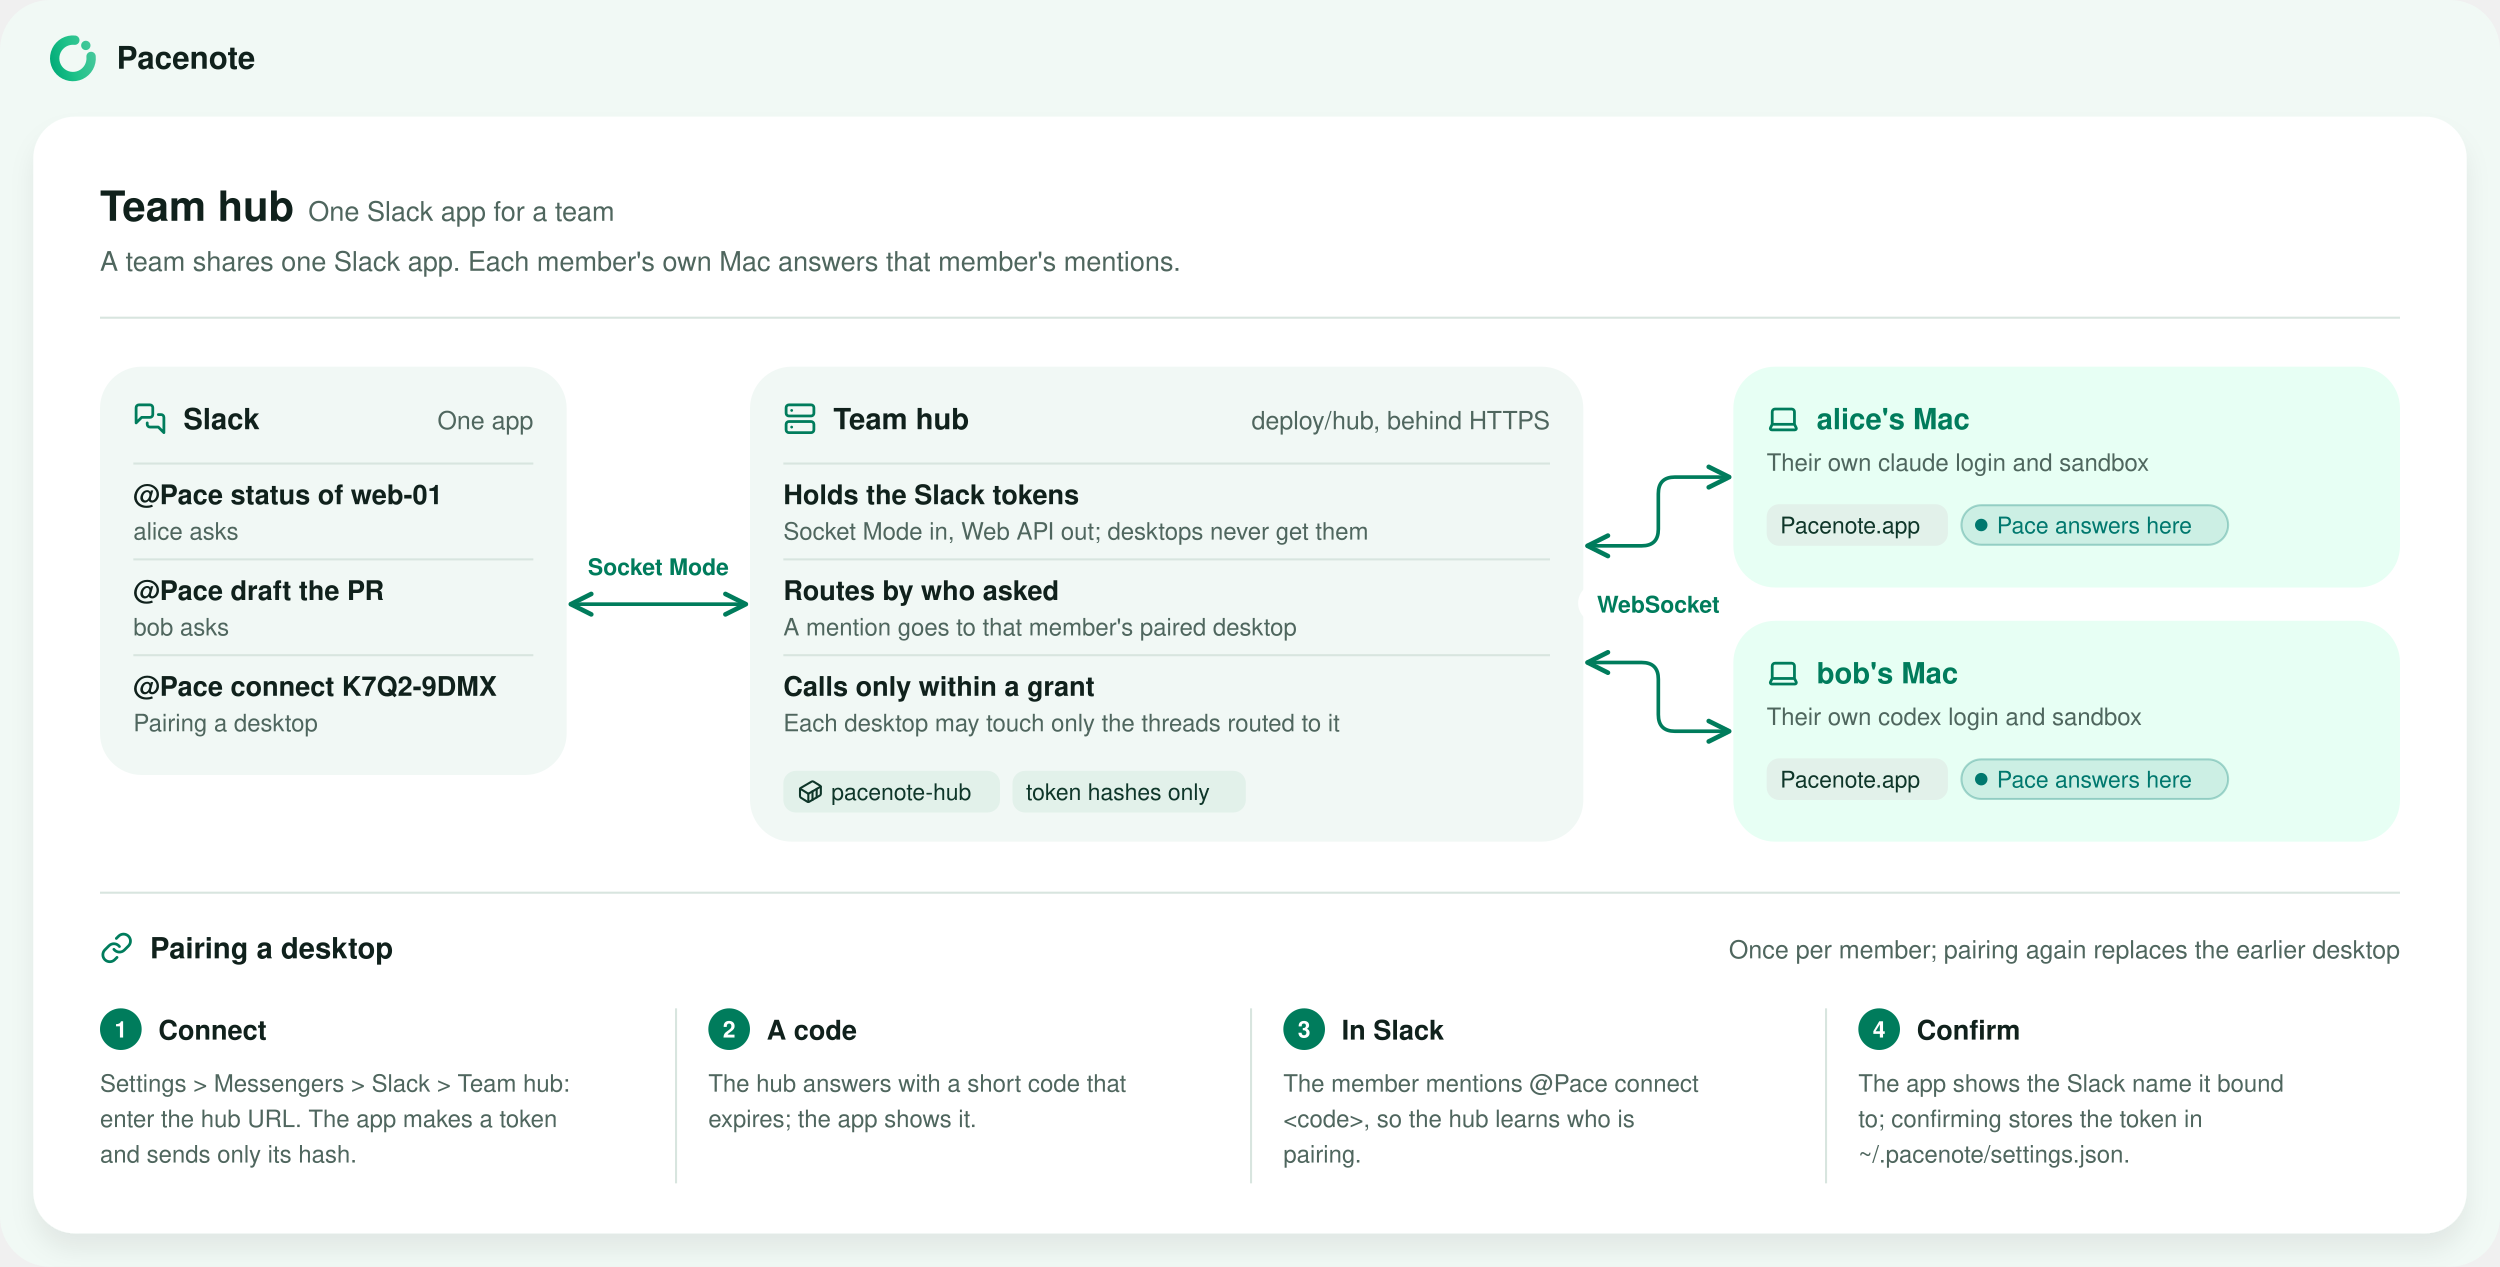
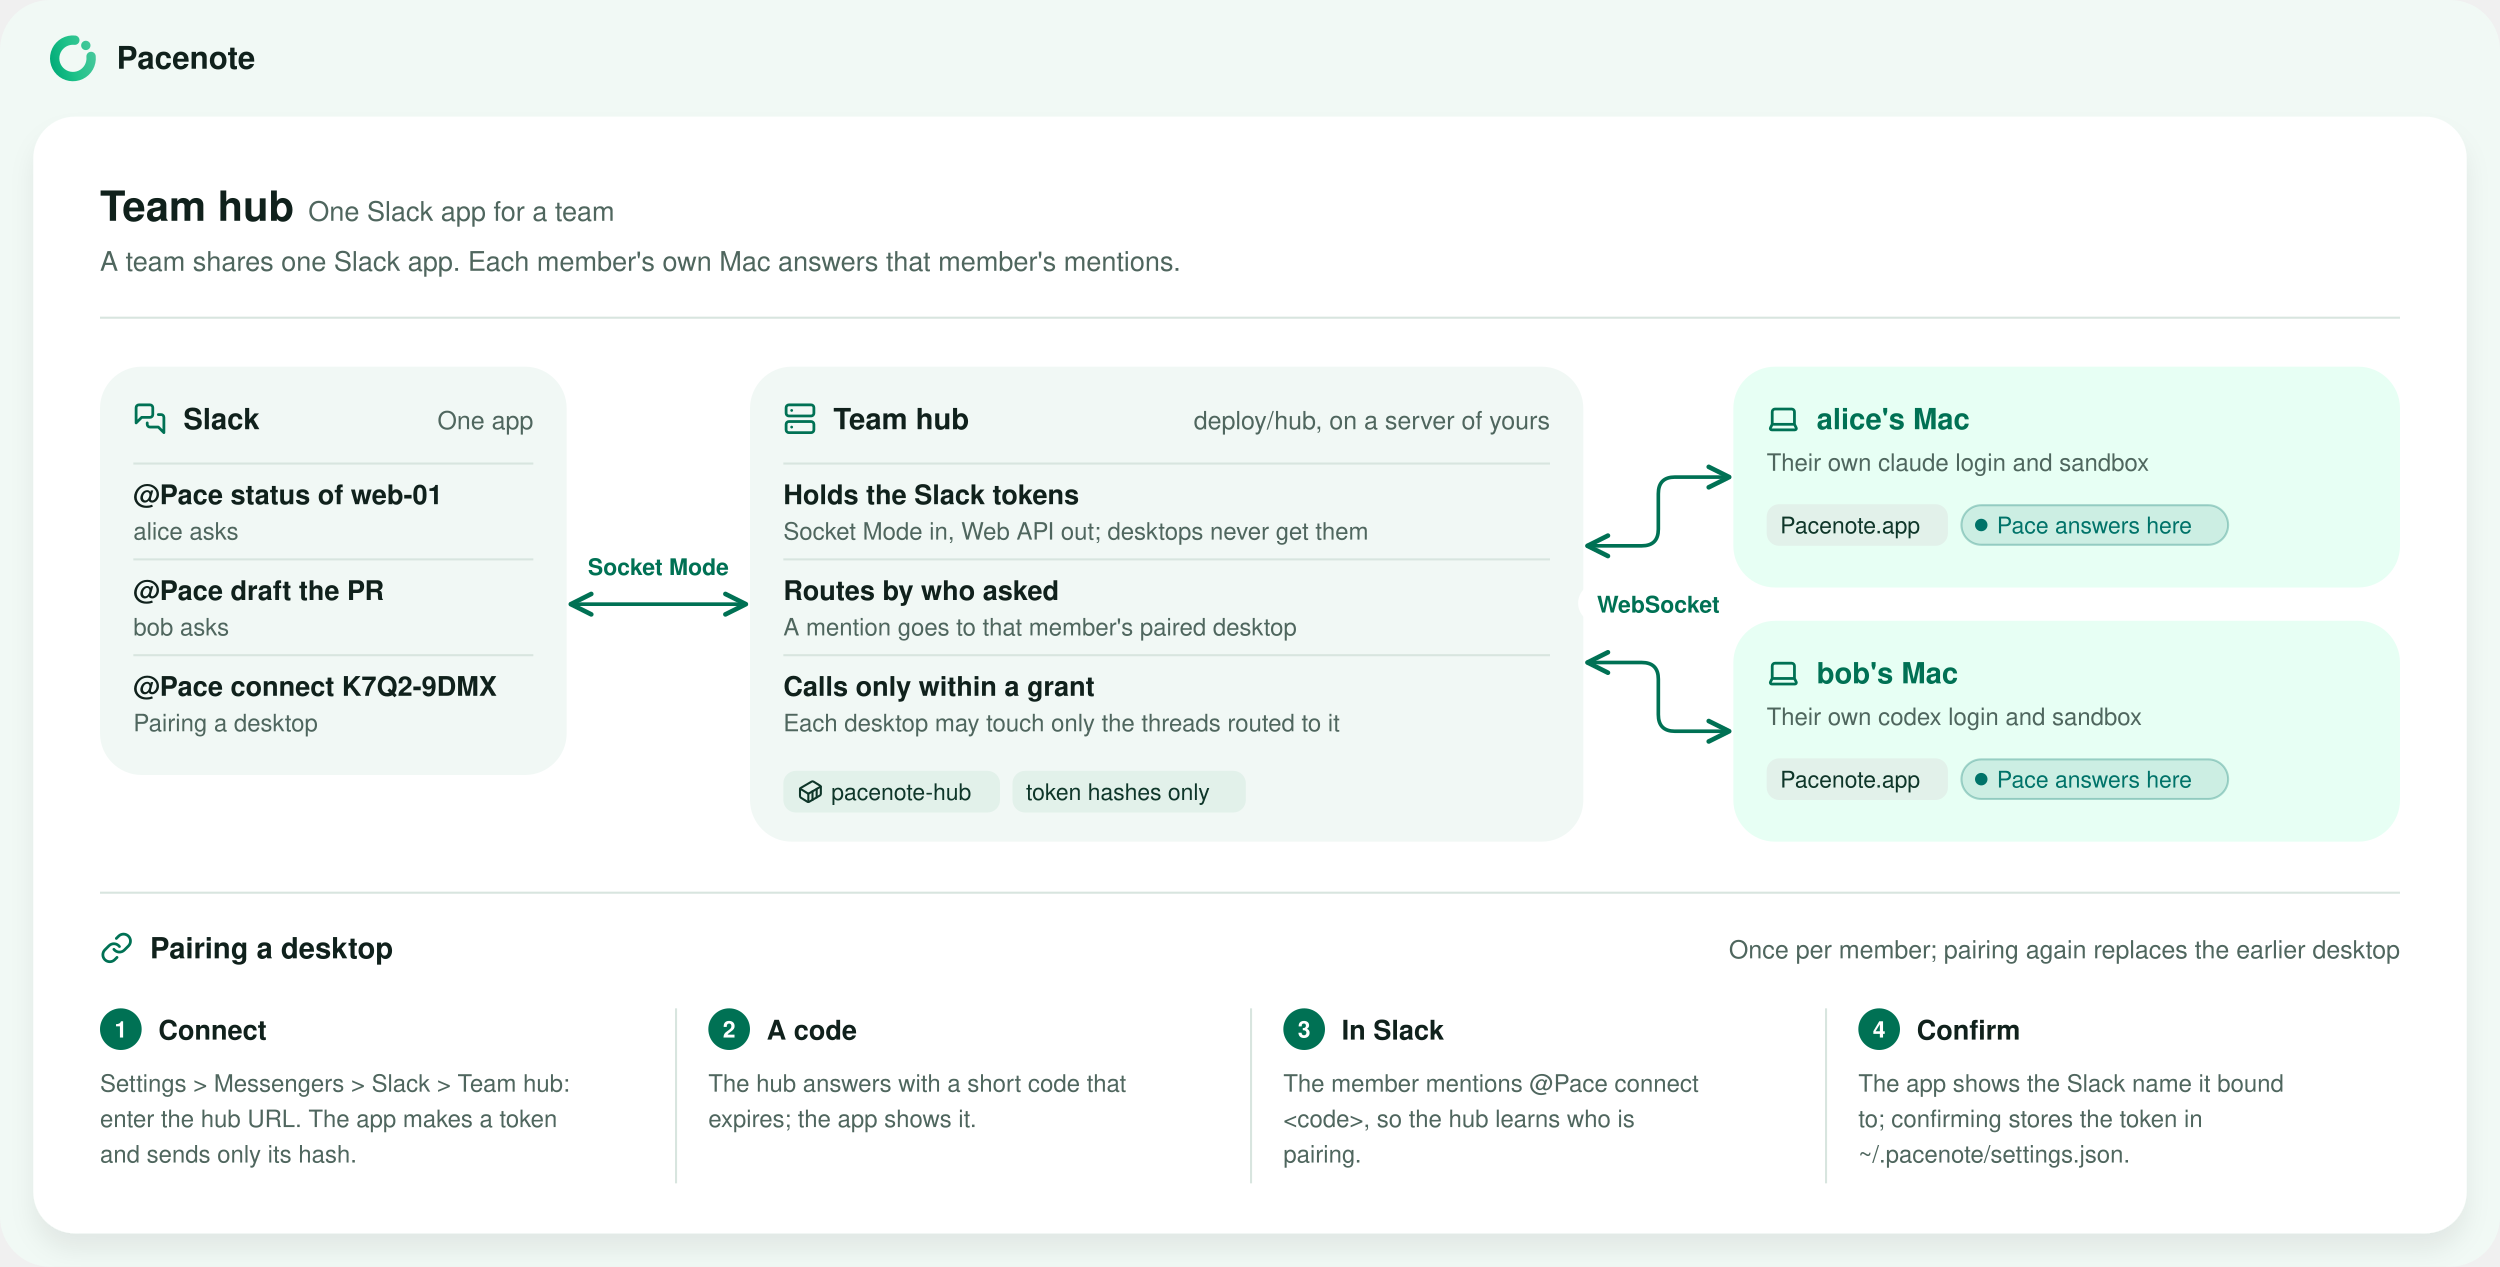
<svg xmlns="http://www.w3.org/2000/svg" width="1200" height="608" viewBox="0 0 1200 608" role="img" aria-label="Pacenote team hub">
  <defs>
    <linearGradient id="mark" gradientUnits="userSpaceOnUse" x1="54" y1="314" x2="458" y2="198">
      <stop offset="0" stop-color="#01ab78" />
      <stop offset="0.46" stop-color="#1fc289" />
      <stop offset="1" stop-color="#48c89c" />
    </linearGradient>
    <filter id="lift" x="-5%" y="-5%" width="110%" height="115%">
      <feDropShadow dx="0" dy="1" stdDeviation="0.5" flood-color="#1e332b" flood-opacity="0.05" />
      <feDropShadow dx="0" dy="8" stdDeviation="6" flood-color="#1e332b" flood-opacity="0.07" />
    </filter>
    <marker id="arrow" viewBox="0 0 10 10" refX="8.5" refY="5" markerWidth="8" markerHeight="8" orient="auto-start-reverse">
      <path d="M1.5 1.5L8.5 5L1.5 8.5" fill="none" stroke="#a7b3af" stroke-width="1.6" stroke-linecap="round" stroke-linejoin="round" />
    </marker>
    <marker id="arrow-main" viewBox="0 0 10 10" refX="8.5" refY="5" markerWidth="8" markerHeight="8" orient="auto-start-reverse">
-       <path d="M1.5 1.5L8.5 5L1.5 8.5" fill="none" stroke="#007c5c" stroke-width="1.6" stroke-linecap="round" stroke-linejoin="round" />
+       <path d="M1.5 1.5L8.5 5L1.5 8.5" fill="none" stroke="#007154" stroke-width="1.6" stroke-linecap="round" stroke-linejoin="round" />
    </marker>
  </defs>
  <rect width="1200" height="608" rx="24" fill="#f1f9f5" />
  <g transform="translate(21.3301 14.3301) scale(0.05339806)">
    <path d="M273.1 92.9A164 164 0 1 0 419.1 238.9" fill="none" stroke="url(#mark)" stroke-width="84" stroke-linecap="round" />
    <circle cx="372" cy="140" r="42" fill="url(#mark)" />
  </g>
  <text x="56" y="33" font-family="-apple-system, BlinkMacSystemFont, Pretendard, 'Apple SD Gothic Neo', 'Segoe UI', 'Noto Sans KR', Helvetica, Arial, sans-serif" font-size="15" font-weight="600" fill="#10211c" text-anchor="start">Pacenote</text>
  <rect x="16" y="56" width="1168" height="536" rx="20" fill="#ffffff" filter="url(#lift)" />
  <text x="48" y="106" font-family="-apple-system, BlinkMacSystemFont, Pretendard, 'Apple SD Gothic Neo', 'Segoe UI', 'Noto Sans KR', Helvetica, Arial, sans-serif" font-size="20" font-weight="600" fill="#10211c" text-anchor="start">Team hub</text>
  <text x="147.954" y="106" font-family="-apple-system, BlinkMacSystemFont, Pretendard, 'Apple SD Gothic Neo', 'Segoe UI', 'Noto Sans KR', Helvetica, Arial, sans-serif" font-size="13" font-weight="400" fill="#4f665e" text-anchor="start">One Slack app for a team</text>
  <text x="48" y="130" font-family="-apple-system, BlinkMacSystemFont, Pretendard, 'Apple SD Gothic Neo', 'Segoe UI', 'Noto Sans KR', Helvetica, Arial, sans-serif" font-size="13" font-weight="400" fill="#4f665e" text-anchor="start">A team shares one Slack app. Each member's own Mac answers that member's mentions.</text>
  <path d="M48 152.5H1152" stroke="#d8e5df" stroke-width="1" />
  <rect x="48" y="176" width="224" height="196" rx="20" fill="#f1f8f5" />
-   <g transform="translate(64 193) scale(0.6666667)" color="#007c5c" fill="none" stroke="#007c5c" stroke-width="2" stroke-linecap="round" stroke-linejoin="round">
+   <g transform="translate(64 193) scale(0.6666667)" color="#007154" fill="none" stroke="#007154" stroke-width="2" stroke-linecap="round" stroke-linejoin="round">
    <path d="M14 9a2 2 0 0 1-2 2H6l-4 4V4a2 2 0 0 1 2-2h8a2 2 0 0 1 2 2z" />
    <path d="M18 9h2a2 2 0 0 1 2 2v11l-4-4h-6a2 2 0 0 1-2-2v-1" />
  </g>
  <text x="88" y="206" font-family="-apple-system, BlinkMacSystemFont, Pretendard, 'Apple SD Gothic Neo', 'Segoe UI', 'Noto Sans KR', Helvetica, Arial, sans-serif" font-size="14" font-weight="600" fill="#10211c" text-anchor="start">Slack</text>
  <text x="256" y="206" font-family="-apple-system, BlinkMacSystemFont, Pretendard, 'Apple SD Gothic Neo', 'Segoe UI', 'Noto Sans KR', Helvetica, Arial, sans-serif" font-size="12" font-weight="400" fill="#4f665e" text-anchor="end">One app</text>
  <path d="M64 222.5H256" stroke="#d8e5df" stroke-width="1" />
  <text x="64" y="242" font-family="-apple-system, BlinkMacSystemFont, Pretendard, 'Apple SD Gothic Neo', 'Segoe UI', 'Noto Sans KR', Helvetica, Arial, sans-serif" font-size="13" font-weight="600" fill="#10211c" text-anchor="start">@Pace status of web-01</text>
  <text x="64" y="259" font-family="-apple-system, BlinkMacSystemFont, Pretendard, 'Apple SD Gothic Neo', 'Segoe UI', 'Noto Sans KR', Helvetica, Arial, sans-serif" font-size="11.5" font-weight="400" fill="#4f665e" text-anchor="start">alice asks</text>
  <path d="M64 268.5H256" stroke="#d8e5df" stroke-width="1" />
  <text x="64" y="288" font-family="-apple-system, BlinkMacSystemFont, Pretendard, 'Apple SD Gothic Neo', 'Segoe UI', 'Noto Sans KR', Helvetica, Arial, sans-serif" font-size="13" font-weight="600" fill="#10211c" text-anchor="start">@Pace draft the PR</text>
  <text x="64" y="305" font-family="-apple-system, BlinkMacSystemFont, Pretendard, 'Apple SD Gothic Neo', 'Segoe UI', 'Noto Sans KR', Helvetica, Arial, sans-serif" font-size="11.5" font-weight="400" fill="#4f665e" text-anchor="start">bob asks</text>
  <path d="M64 314.5H256" stroke="#d8e5df" stroke-width="1" />
  <text x="64" y="334" font-family="-apple-system, BlinkMacSystemFont, Pretendard, 'Apple SD Gothic Neo', 'Segoe UI', 'Noto Sans KR', Helvetica, Arial, sans-serif" font-size="13" font-weight="600" fill="#10211c" text-anchor="start">@Pace connect K7Q2-9DMX</text>
  <text x="64" y="351" font-family="-apple-system, BlinkMacSystemFont, Pretendard, 'Apple SD Gothic Neo', 'Segoe UI', 'Noto Sans KR', Helvetica, Arial, sans-serif" font-size="11.5" font-weight="400" fill="#4f665e" text-anchor="start">Pairing a desktop</text>
  <rect x="360" y="176" width="400" height="228" rx="20" fill="#f1f8f5" />
-   <g transform="translate(376 193) scale(0.6666667)" color="#007c5c" fill="none" stroke="#007c5c" stroke-width="2" stroke-linecap="round" stroke-linejoin="round">
+   <g transform="translate(376 193) scale(0.6666667)" color="#007154" fill="none" stroke="#007154" stroke-width="2" stroke-linecap="round" stroke-linejoin="round">
    <rect width="20" height="8" x="2" y="2" rx="2" ry="2" />
    <rect width="20" height="8" x="2" y="14" rx="2" ry="2" />
    <line x1="6" x2="6.01" y1="6" y2="6" />
    <line x1="6" x2="6.01" y1="18" y2="18" />
  </g>
  <text x="400" y="206" font-family="-apple-system, BlinkMacSystemFont, Pretendard, 'Apple SD Gothic Neo', 'Segoe UI', 'Noto Sans KR', Helvetica, Arial, sans-serif" font-size="14" font-weight="600" fill="#10211c" text-anchor="start">Team hub</text>
-   <text x="744" y="206" font-family="-apple-system, BlinkMacSystemFont, Pretendard, 'Apple SD Gothic Neo', 'Segoe UI', 'Noto Sans KR', Helvetica, Arial, sans-serif" font-size="12" font-weight="400" fill="#4f665e" text-anchor="end">deploy/hub, behind HTTPS</text>
+   <text x="744" y="206" font-family="-apple-system, BlinkMacSystemFont, Pretendard, 'Apple SD Gothic Neo', 'Segoe UI', 'Noto Sans KR', Helvetica, Arial, sans-serif" font-size="12" font-weight="400" fill="#4f665e" text-anchor="end">deploy/hub, on a server of yours</text>
  <path d="M376 222.5H744" stroke="#d8e5df" stroke-width="1" />
  <text x="376" y="242" font-family="-apple-system, BlinkMacSystemFont, Pretendard, 'Apple SD Gothic Neo', 'Segoe UI', 'Noto Sans KR', Helvetica, Arial, sans-serif" font-size="13" font-weight="600" fill="#10211c" text-anchor="start">Holds the Slack tokens</text>
  <text x="376" y="259" font-family="-apple-system, BlinkMacSystemFont, Pretendard, 'Apple SD Gothic Neo', 'Segoe UI', 'Noto Sans KR', Helvetica, Arial, sans-serif" font-size="11.5" font-weight="400" fill="#4f665e" text-anchor="start">Socket Mode in, Web API out; desktops never get them</text>
  <path d="M376 268.5H744" stroke="#d8e5df" stroke-width="1" />
  <text x="376" y="288" font-family="-apple-system, BlinkMacSystemFont, Pretendard, 'Apple SD Gothic Neo', 'Segoe UI', 'Noto Sans KR', Helvetica, Arial, sans-serif" font-size="13" font-weight="600" fill="#10211c" text-anchor="start">Routes by who asked</text>
  <text x="376" y="305" font-family="-apple-system, BlinkMacSystemFont, Pretendard, 'Apple SD Gothic Neo', 'Segoe UI', 'Noto Sans KR', Helvetica, Arial, sans-serif" font-size="11.5" font-weight="400" fill="#4f665e" text-anchor="start">A mention goes to that member's paired desktop</text>
  <path d="M376 314.5H744" stroke="#d8e5df" stroke-width="1" />
  <text x="376" y="334" font-family="-apple-system, BlinkMacSystemFont, Pretendard, 'Apple SD Gothic Neo', 'Segoe UI', 'Noto Sans KR', Helvetica, Arial, sans-serif" font-size="13" font-weight="600" fill="#10211c" text-anchor="start">Calls only within a grant</text>
  <text x="376" y="351" font-family="-apple-system, BlinkMacSystemFont, Pretendard, 'Apple SD Gothic Neo', 'Segoe UI', 'Noto Sans KR', Helvetica, Arial, sans-serif" font-size="11.5" font-weight="400" fill="#4f665e" text-anchor="start">Each desktop may touch only the threads routed to it</text>
  <rect x="376" y="370" width="104" height="20" rx="6" fill="#e2f1ea" />
  <g transform="translate(383 374) scale(0.5)" color="#0e3629" fill="none" stroke="#0e3629" stroke-width="2" stroke-linecap="round" stroke-linejoin="round">
    <path d="M22 7.7c0-.6-.4-1.2-.8-1.5l-6.3-3.9a1.72 1.72 0 0 0-1.7 0l-10.3 6c-.5.2-.9.8-.9 1.4v6.6c0 .5.4 1.2.8 1.5l6.3 3.9a1.72 1.72 0 0 0 1.7 0l10.3-6c.5-.3.9-1 .9-1.5Z" />
    <path d="M10 21.9V14L2.1 9.1" />
    <path d="m10 14 11.9-6.9" />
    <path d="M14 19.8v-8.1" />
    <path d="M18 17.5V9.4" />
  </g>
  <text x="399" y="384" font-family="-apple-system, BlinkMacSystemFont, Pretendard, 'Apple SD Gothic Neo', 'Segoe UI', 'Noto Sans KR', Helvetica, Arial, sans-serif" font-size="11" font-weight="500" fill="#0e3629" text-anchor="start">pacenote-hub</text>
  <rect x="486" y="370" width="112" height="20" rx="6" fill="#e2f1ea" />
  <text x="492.5" y="384" font-family="-apple-system, BlinkMacSystemFont, Pretendard, 'Apple SD Gothic Neo', 'Segoe UI', 'Noto Sans KR', Helvetica, Arial, sans-serif" font-size="11" font-weight="500" fill="#0e3629" text-anchor="start">token hashes only</text>
  <rect x="832" y="176" width="320" height="106" rx="20" fill="#e7fff4" />
-   <g transform="translate(848 193) scale(0.6666667)" color="#007c5c" fill="none" stroke="#007c5c" stroke-width="2" stroke-linecap="round" stroke-linejoin="round">
+   <g transform="translate(848 193) scale(0.6666667)" color="#007154" fill="none" stroke="#007154" stroke-width="2" stroke-linecap="round" stroke-linejoin="round">
    <path d="M20 16V7a2 2 0 0 0-2-2H6a2 2 0 0 0-2 2v9m16 0H4m16 0 1.28 2.55a1 1 0 0 1-.9 1.45H3.62a1 1 0 0 1-.9-1.45L4 16" />
  </g>
-   <text x="872" y="206" font-family="-apple-system, BlinkMacSystemFont, Pretendard, 'Apple SD Gothic Neo', 'Segoe UI', 'Noto Sans KR', Helvetica, Arial, sans-serif" font-size="14" font-weight="600" fill="#007c5c" text-anchor="start">alice's Mac</text>
+   <text x="872" y="206" font-family="-apple-system, BlinkMacSystemFont, Pretendard, 'Apple SD Gothic Neo', 'Segoe UI', 'Noto Sans KR', Helvetica, Arial, sans-serif" font-size="14" font-weight="600" fill="#007154" text-anchor="start">alice's Mac</text>
  <text x="848" y="226" font-family="-apple-system, BlinkMacSystemFont, Pretendard, 'Apple SD Gothic Neo', 'Segoe UI', 'Noto Sans KR', Helvetica, Arial, sans-serif" font-size="11.5" font-weight="400" fill="#4f665e" text-anchor="start">Their own claude login and sandbox</text>
  <rect x="848" y="242" width="87" height="20" rx="6" fill="#e2f1ea" />
  <text x="854.5" y="256" font-family="-apple-system, BlinkMacSystemFont, Pretendard, 'Apple SD Gothic Neo', 'Segoe UI', 'Noto Sans KR', Helvetica, Arial, sans-serif" font-size="11" font-weight="500" fill="#0e3629" text-anchor="start">Pacenote.app</text>
-   <rect x="941.5" y="242.5" width="128" height="19" rx="9.5" fill="#00786e" fill-opacity="0.12" stroke="#00786e" stroke-opacity="0.3" />
-   <circle cx="951" cy="252" r="3" fill="#00786e" />
-   <text x="958.5" y="256" font-family="-apple-system, BlinkMacSystemFont, Pretendard, 'Apple SD Gothic Neo', 'Segoe UI', 'Noto Sans KR', Helvetica, Arial, sans-serif" font-size="11" font-weight="500" fill="#00786e" text-anchor="start">Pace answers here</text>
+   <rect x="941.5" y="242.5" width="128" height="19" rx="9.5" fill="#007369" fill-opacity="0.12" stroke="#007369" stroke-opacity="0.3" />
+   <circle cx="951" cy="252" r="3" fill="#007369" />
+   <text x="958.5" y="256" font-family="-apple-system, BlinkMacSystemFont, Pretendard, 'Apple SD Gothic Neo', 'Segoe UI', 'Noto Sans KR', Helvetica, Arial, sans-serif" font-size="11" font-weight="500" fill="#007369" text-anchor="start">Pace answers here</text>
  <rect x="832" y="298" width="320" height="106" rx="20" fill="#e7fff4" />
-   <g transform="translate(848 315) scale(0.6666667)" color="#007c5c" fill="none" stroke="#007c5c" stroke-width="2" stroke-linecap="round" stroke-linejoin="round">
+   <g transform="translate(848 315) scale(0.6666667)" color="#007154" fill="none" stroke="#007154" stroke-width="2" stroke-linecap="round" stroke-linejoin="round">
    <path d="M20 16V7a2 2 0 0 0-2-2H6a2 2 0 0 0-2 2v9m16 0H4m16 0 1.28 2.55a1 1 0 0 1-.9 1.45H3.62a1 1 0 0 1-.9-1.45L4 16" />
  </g>
-   <text x="872" y="328" font-family="-apple-system, BlinkMacSystemFont, Pretendard, 'Apple SD Gothic Neo', 'Segoe UI', 'Noto Sans KR', Helvetica, Arial, sans-serif" font-size="14" font-weight="600" fill="#007c5c" text-anchor="start">bob's Mac</text>
+   <text x="872" y="328" font-family="-apple-system, BlinkMacSystemFont, Pretendard, 'Apple SD Gothic Neo', 'Segoe UI', 'Noto Sans KR', Helvetica, Arial, sans-serif" font-size="14" font-weight="600" fill="#007154" text-anchor="start">bob's Mac</text>
  <text x="848" y="348" font-family="-apple-system, BlinkMacSystemFont, Pretendard, 'Apple SD Gothic Neo', 'Segoe UI', 'Noto Sans KR', Helvetica, Arial, sans-serif" font-size="11.5" font-weight="400" fill="#4f665e" text-anchor="start">Their own codex login and sandbox</text>
  <rect x="848" y="364" width="87" height="20" rx="6" fill="#e2f1ea" />
  <text x="854.5" y="378" font-family="-apple-system, BlinkMacSystemFont, Pretendard, 'Apple SD Gothic Neo', 'Segoe UI', 'Noto Sans KR', Helvetica, Arial, sans-serif" font-size="11" font-weight="500" fill="#0e3629" text-anchor="start">Pacenote.app</text>
-   <rect x="941.5" y="364.5" width="128" height="19" rx="9.5" fill="#00786e" fill-opacity="0.12" stroke="#00786e" stroke-opacity="0.3" />
-   <circle cx="951" cy="374" r="3" fill="#00786e" />
-   <text x="958.5" y="378" font-family="-apple-system, BlinkMacSystemFont, Pretendard, 'Apple SD Gothic Neo', 'Segoe UI', 'Noto Sans KR', Helvetica, Arial, sans-serif" font-size="11" font-weight="500" fill="#00786e" text-anchor="start">Pace answers here</text>
-   <path d="M274 290 L358 290" fill="none" stroke="#007c5c" stroke-width="1.75" stroke-linecap="round" stroke-linejoin="round" marker-end="url(#arrow-main)" marker-start="url(#arrow-main)" />
+   <rect x="941.5" y="364.5" width="128" height="19" rx="9.5" fill="#007369" fill-opacity="0.12" stroke="#007369" stroke-opacity="0.3" />
+   <circle cx="951" cy="374" r="3" fill="#007369" />
+   <text x="958.5" y="378" font-family="-apple-system, BlinkMacSystemFont, Pretendard, 'Apple SD Gothic Neo', 'Segoe UI', 'Noto Sans KR', Helvetica, Arial, sans-serif" font-size="11" font-weight="500" fill="#007369" text-anchor="start">Pace answers here</text>
+   <path d="M274 290 L358 290" fill="none" stroke="#007154" stroke-width="1.75" stroke-linecap="round" stroke-linejoin="round" marker-end="url(#arrow-main)" marker-start="url(#arrow-main)" />
  <rect x="272.5" y="262" width="87" height="19" rx="9.5" fill="#ffffff" />
-   <text x="316" y="276" font-family="-apple-system, BlinkMacSystemFont, Pretendard, 'Apple SD Gothic Neo', 'Segoe UI', 'Noto Sans KR', Helvetica, Arial, sans-serif" font-size="11" font-weight="600" fill="#007c5c" text-anchor="middle">Socket Mode</text>
-   <path d="M762 262 L788 262 Q796 262 796 254 L796 237 Q796 229 804 229 L830 229" fill="none" stroke="#007c5c" stroke-width="1.75" stroke-linecap="round" stroke-linejoin="round" marker-end="url(#arrow-main)" marker-start="url(#arrow-main)" />
-   <path d="M762 318 L788 318 Q796 318 796 326 L796 343 Q796 351 804 351 L830 351" fill="none" stroke="#007c5c" stroke-width="1.75" stroke-linecap="round" stroke-linejoin="round" marker-end="url(#arrow-main)" marker-start="url(#arrow-main)" />
+   <text x="316" y="276" font-family="-apple-system, BlinkMacSystemFont, Pretendard, 'Apple SD Gothic Neo', 'Segoe UI', 'Noto Sans KR', Helvetica, Arial, sans-serif" font-size="11" font-weight="600" fill="#007154" text-anchor="middle">Socket Mode</text>
+   <path d="M762 262 L788 262 Q796 262 796 254 L796 237 Q796 229 804 229 L830 229" fill="none" stroke="#007154" stroke-width="1.75" stroke-linecap="round" stroke-linejoin="round" marker-end="url(#arrow-main)" marker-start="url(#arrow-main)" />
+   <path d="M762 318 L788 318 Q796 318 796 326 L796 343 Q796 351 804 351 L830 351" fill="none" stroke="#007154" stroke-width="1.75" stroke-linecap="round" stroke-linejoin="round" marker-end="url(#arrow-main)" marker-start="url(#arrow-main)" />
  <rect x="757.5" y="280" width="77" height="19" rx="9.5" fill="#ffffff" />
-   <text x="796" y="294" font-family="-apple-system, BlinkMacSystemFont, Pretendard, 'Apple SD Gothic Neo', 'Segoe UI', 'Noto Sans KR', Helvetica, Arial, sans-serif" font-size="11" font-weight="600" fill="#007c5c" text-anchor="middle">WebSocket</text>
+   <text x="796" y="294" font-family="-apple-system, BlinkMacSystemFont, Pretendard, 'Apple SD Gothic Neo', 'Segoe UI', 'Noto Sans KR', Helvetica, Arial, sans-serif" font-size="11" font-weight="600" fill="#007154" text-anchor="middle">WebSocket</text>
  <path d="M48 428.5H1152" stroke="#d8e5df" stroke-width="1" />
-   <g transform="translate(48 447) scale(0.6666667)" color="#007c5c" fill="none" stroke="#007c5c" stroke-width="2" stroke-linecap="round" stroke-linejoin="round">
+   <g transform="translate(48 447) scale(0.6666667)" color="#007154" fill="none" stroke="#007154" stroke-width="2" stroke-linecap="round" stroke-linejoin="round">
    <path d="M10 13a5 5 0 0 0 7.54.54l3-3a5 5 0 0 0-7.07-7.07l-1.72 1.71" />
    <path d="M14 11a5 5 0 0 0-7.54-.54l-3 3a5 5 0 0 0 7.07 7.07l1.71-1.71" />
  </g>
  <text x="72" y="460" font-family="-apple-system, BlinkMacSystemFont, Pretendard, 'Apple SD Gothic Neo', 'Segoe UI', 'Noto Sans KR', Helvetica, Arial, sans-serif" font-size="14" font-weight="600" fill="#10211c" text-anchor="start">Pairing a desktop</text>
  <text x="1152" y="460" font-family="-apple-system, BlinkMacSystemFont, Pretendard, 'Apple SD Gothic Neo', 'Segoe UI', 'Noto Sans KR', Helvetica, Arial, sans-serif" font-size="12" font-weight="400" fill="#4f665e" text-anchor="end">Once per member; pairing again replaces the earlier desktop</text>
-   <circle cx="58" cy="494" r="10" fill="#007c5c" />
+   <circle cx="58" cy="494" r="10" fill="#007154" />
  <text x="58" y="498" font-family="-apple-system, BlinkMacSystemFont, Pretendard, 'Apple SD Gothic Neo', 'Segoe UI', 'Noto Sans KR', Helvetica, Arial, sans-serif" font-size="11" font-weight="700" fill="#ffffff" text-anchor="middle">1</text>
  <text x="76" y="499" font-family="-apple-system, BlinkMacSystemFont, Pretendard, 'Apple SD Gothic Neo', 'Segoe UI', 'Noto Sans KR', Helvetica, Arial, sans-serif" font-size="13" font-weight="600" fill="#10211c" text-anchor="start">Connect</text>
  <text x="48" y="524" font-family="-apple-system, BlinkMacSystemFont, Pretendard, 'Apple SD Gothic Neo', 'Segoe UI', 'Noto Sans KR', Helvetica, Arial, sans-serif" font-size="11.5" font-weight="400" fill="#4f665e" text-anchor="start">Settings &gt; Messengers &gt; Slack &gt; Team hub:</text>
  <text x="48" y="541" font-family="-apple-system, BlinkMacSystemFont, Pretendard, 'Apple SD Gothic Neo', 'Segoe UI', 'Noto Sans KR', Helvetica, Arial, sans-serif" font-size="11.5" font-weight="400" fill="#4f665e" text-anchor="start">enter the hub URL. The app makes a token</text>
  <text x="48" y="558" font-family="-apple-system, BlinkMacSystemFont, Pretendard, 'Apple SD Gothic Neo', 'Segoe UI', 'Noto Sans KR', Helvetica, Arial, sans-serif" font-size="11.5" font-weight="400" fill="#4f665e" text-anchor="start">and sends only its hash.</text>
  <path d="M324.5 484V568" stroke="#d8e5df" stroke-width="1" />
-   <circle cx="350" cy="494" r="10" fill="#007c5c" />
+   <circle cx="350" cy="494" r="10" fill="#007154" />
  <text x="350" y="498" font-family="-apple-system, BlinkMacSystemFont, Pretendard, 'Apple SD Gothic Neo', 'Segoe UI', 'Noto Sans KR', Helvetica, Arial, sans-serif" font-size="11" font-weight="700" fill="#ffffff" text-anchor="middle">2</text>
  <text x="368" y="499" font-family="-apple-system, BlinkMacSystemFont, Pretendard, 'Apple SD Gothic Neo', 'Segoe UI', 'Noto Sans KR', Helvetica, Arial, sans-serif" font-size="13" font-weight="600" fill="#10211c" text-anchor="start">A code</text>
  <text x="340" y="524" font-family="-apple-system, BlinkMacSystemFont, Pretendard, 'Apple SD Gothic Neo', 'Segoe UI', 'Noto Sans KR', Helvetica, Arial, sans-serif" font-size="11.5" font-weight="400" fill="#4f665e" text-anchor="start">The hub answers with a short code that</text>
  <text x="340" y="541" font-family="-apple-system, BlinkMacSystemFont, Pretendard, 'Apple SD Gothic Neo', 'Segoe UI', 'Noto Sans KR', Helvetica, Arial, sans-serif" font-size="11.5" font-weight="400" fill="#4f665e" text-anchor="start">expires; the app shows it.</text>
  <path d="M600.5 484V568" stroke="#d8e5df" stroke-width="1" />
-   <circle cx="626" cy="494" r="10" fill="#007c5c" />
+   <circle cx="626" cy="494" r="10" fill="#007154" />
  <text x="626" y="498" font-family="-apple-system, BlinkMacSystemFont, Pretendard, 'Apple SD Gothic Neo', 'Segoe UI', 'Noto Sans KR', Helvetica, Arial, sans-serif" font-size="11" font-weight="700" fill="#ffffff" text-anchor="middle">3</text>
  <text x="644" y="499" font-family="-apple-system, BlinkMacSystemFont, Pretendard, 'Apple SD Gothic Neo', 'Segoe UI', 'Noto Sans KR', Helvetica, Arial, sans-serif" font-size="13" font-weight="600" fill="#10211c" text-anchor="start">In Slack</text>
  <text x="616" y="524" font-family="-apple-system, BlinkMacSystemFont, Pretendard, 'Apple SD Gothic Neo', 'Segoe UI', 'Noto Sans KR', Helvetica, Arial, sans-serif" font-size="11.5" font-weight="400" fill="#4f665e" text-anchor="start">The member mentions @Pace connect</text>
  <text x="616" y="541" font-family="-apple-system, BlinkMacSystemFont, Pretendard, 'Apple SD Gothic Neo', 'Segoe UI', 'Noto Sans KR', Helvetica, Arial, sans-serif" font-size="11.5" font-weight="400" fill="#4f665e" text-anchor="start">&lt;code&gt;, so the hub learns who is</text>
  <text x="616" y="558" font-family="-apple-system, BlinkMacSystemFont, Pretendard, 'Apple SD Gothic Neo', 'Segoe UI', 'Noto Sans KR', Helvetica, Arial, sans-serif" font-size="11.5" font-weight="400" fill="#4f665e" text-anchor="start">pairing.</text>
  <path d="M876.5 484V568" stroke="#d8e5df" stroke-width="1" />
-   <circle cx="902" cy="494" r="10" fill="#007c5c" />
+   <circle cx="902" cy="494" r="10" fill="#007154" />
  <text x="902" y="498" font-family="-apple-system, BlinkMacSystemFont, Pretendard, 'Apple SD Gothic Neo', 'Segoe UI', 'Noto Sans KR', Helvetica, Arial, sans-serif" font-size="11" font-weight="700" fill="#ffffff" text-anchor="middle">4</text>
  <text x="920" y="499" font-family="-apple-system, BlinkMacSystemFont, Pretendard, 'Apple SD Gothic Neo', 'Segoe UI', 'Noto Sans KR', Helvetica, Arial, sans-serif" font-size="13" font-weight="600" fill="#10211c" text-anchor="start">Confirm</text>
  <text x="892" y="524" font-family="-apple-system, BlinkMacSystemFont, Pretendard, 'Apple SD Gothic Neo', 'Segoe UI', 'Noto Sans KR', Helvetica, Arial, sans-serif" font-size="11.5" font-weight="400" fill="#4f665e" text-anchor="start">The app shows the Slack name it bound</text>
  <text x="892" y="541" font-family="-apple-system, BlinkMacSystemFont, Pretendard, 'Apple SD Gothic Neo', 'Segoe UI', 'Noto Sans KR', Helvetica, Arial, sans-serif" font-size="11.5" font-weight="400" fill="#4f665e" text-anchor="start">to; confirming stores the token in</text>
  <text x="892" y="558" font-family="-apple-system, BlinkMacSystemFont, Pretendard, 'Apple SD Gothic Neo', 'Segoe UI', 'Noto Sans KR', Helvetica, Arial, sans-serif" font-size="11.5" font-weight="400" fill="#4f665e" text-anchor="start">~/.pacenote/settings.json.</text>
</svg>
